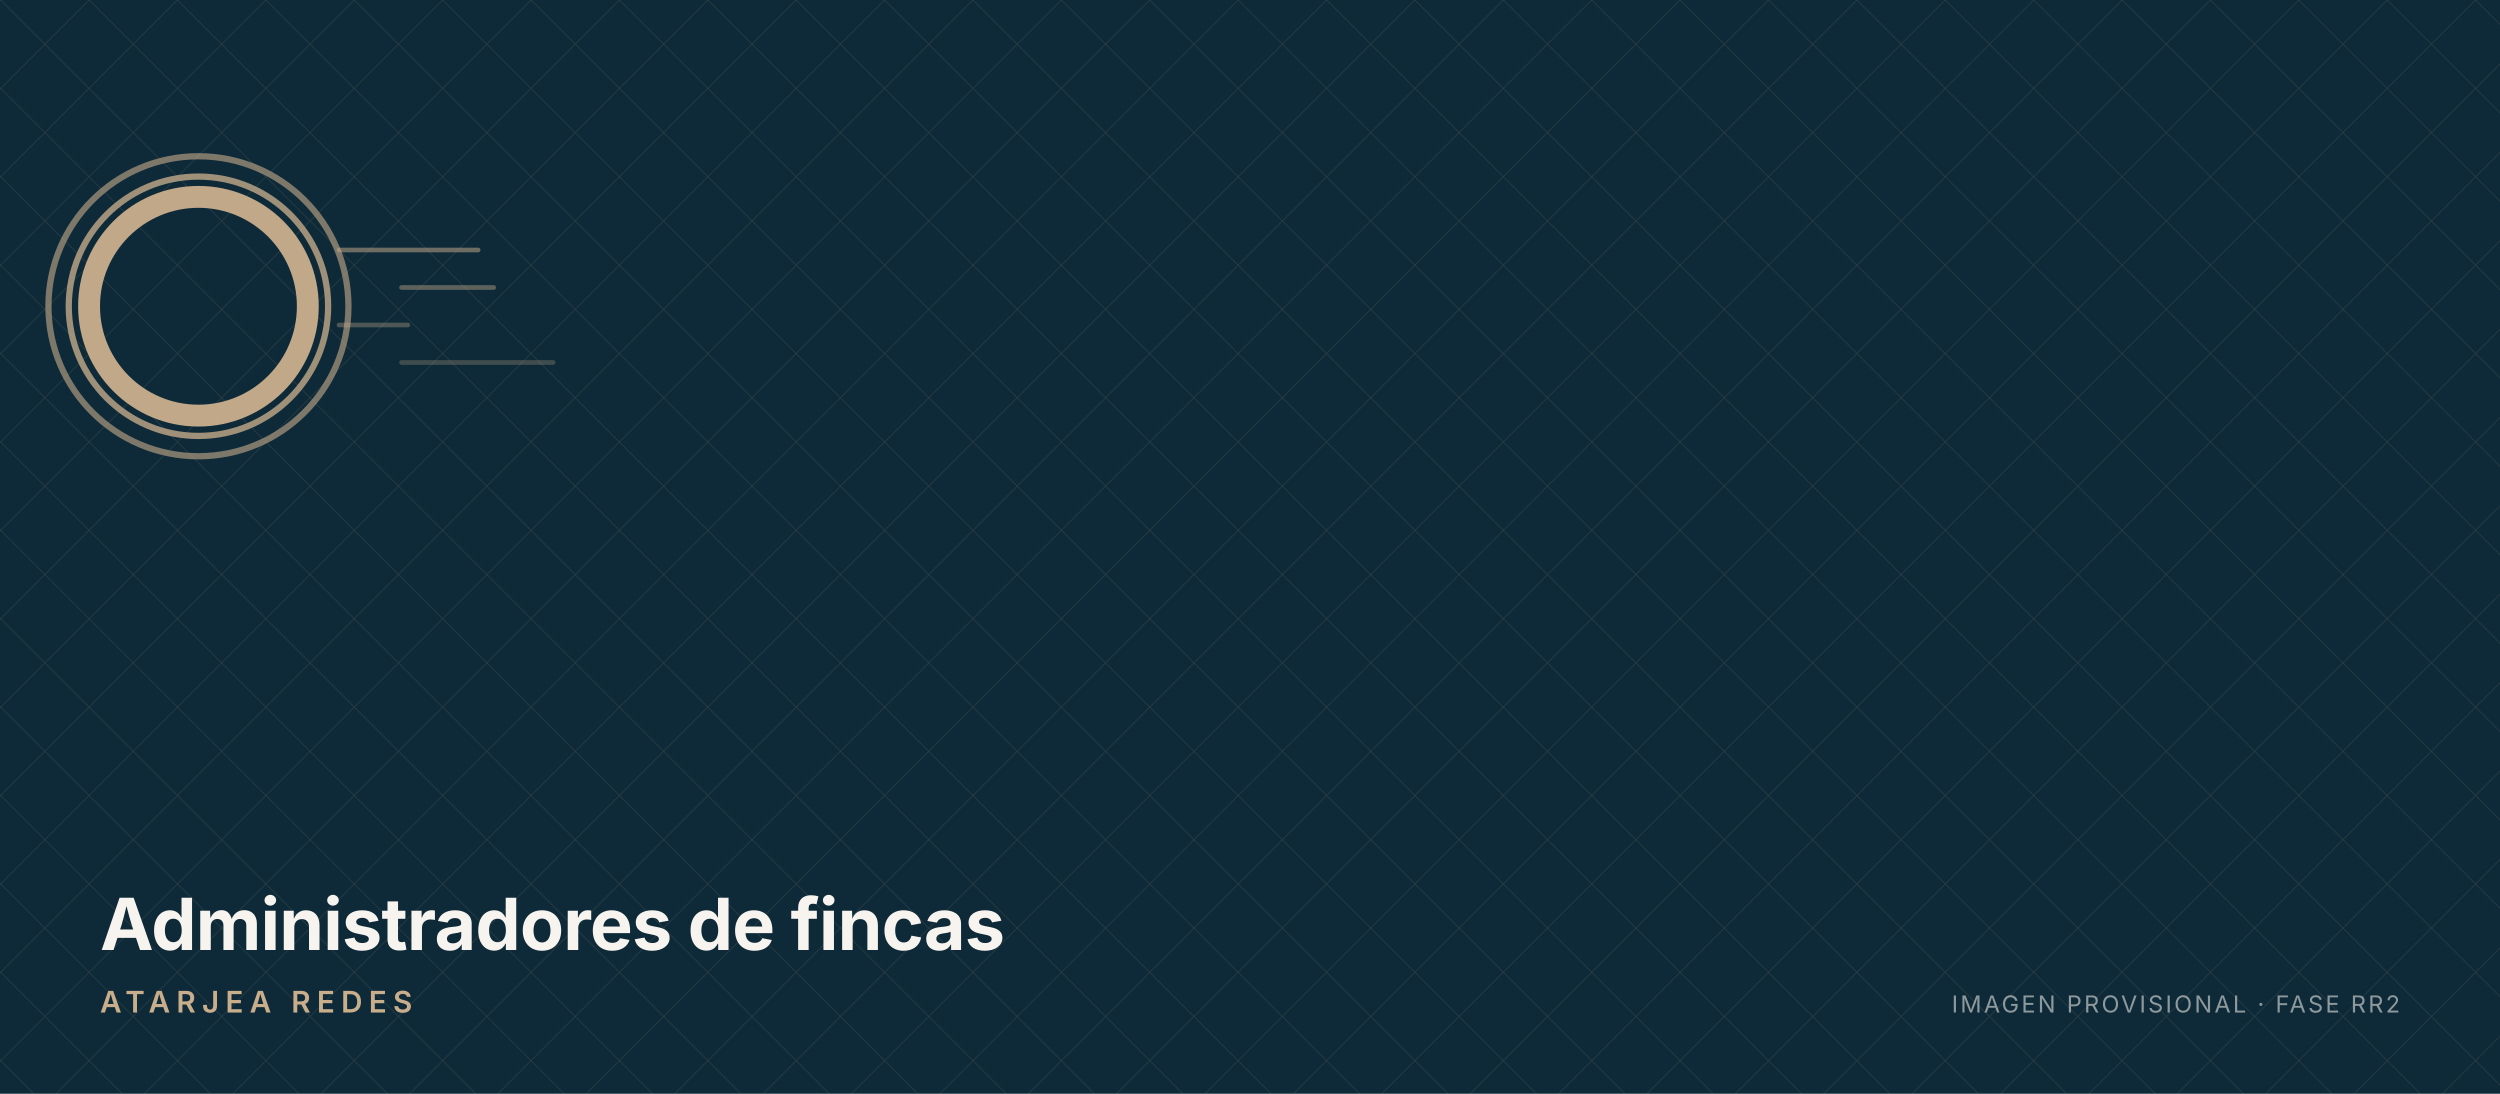
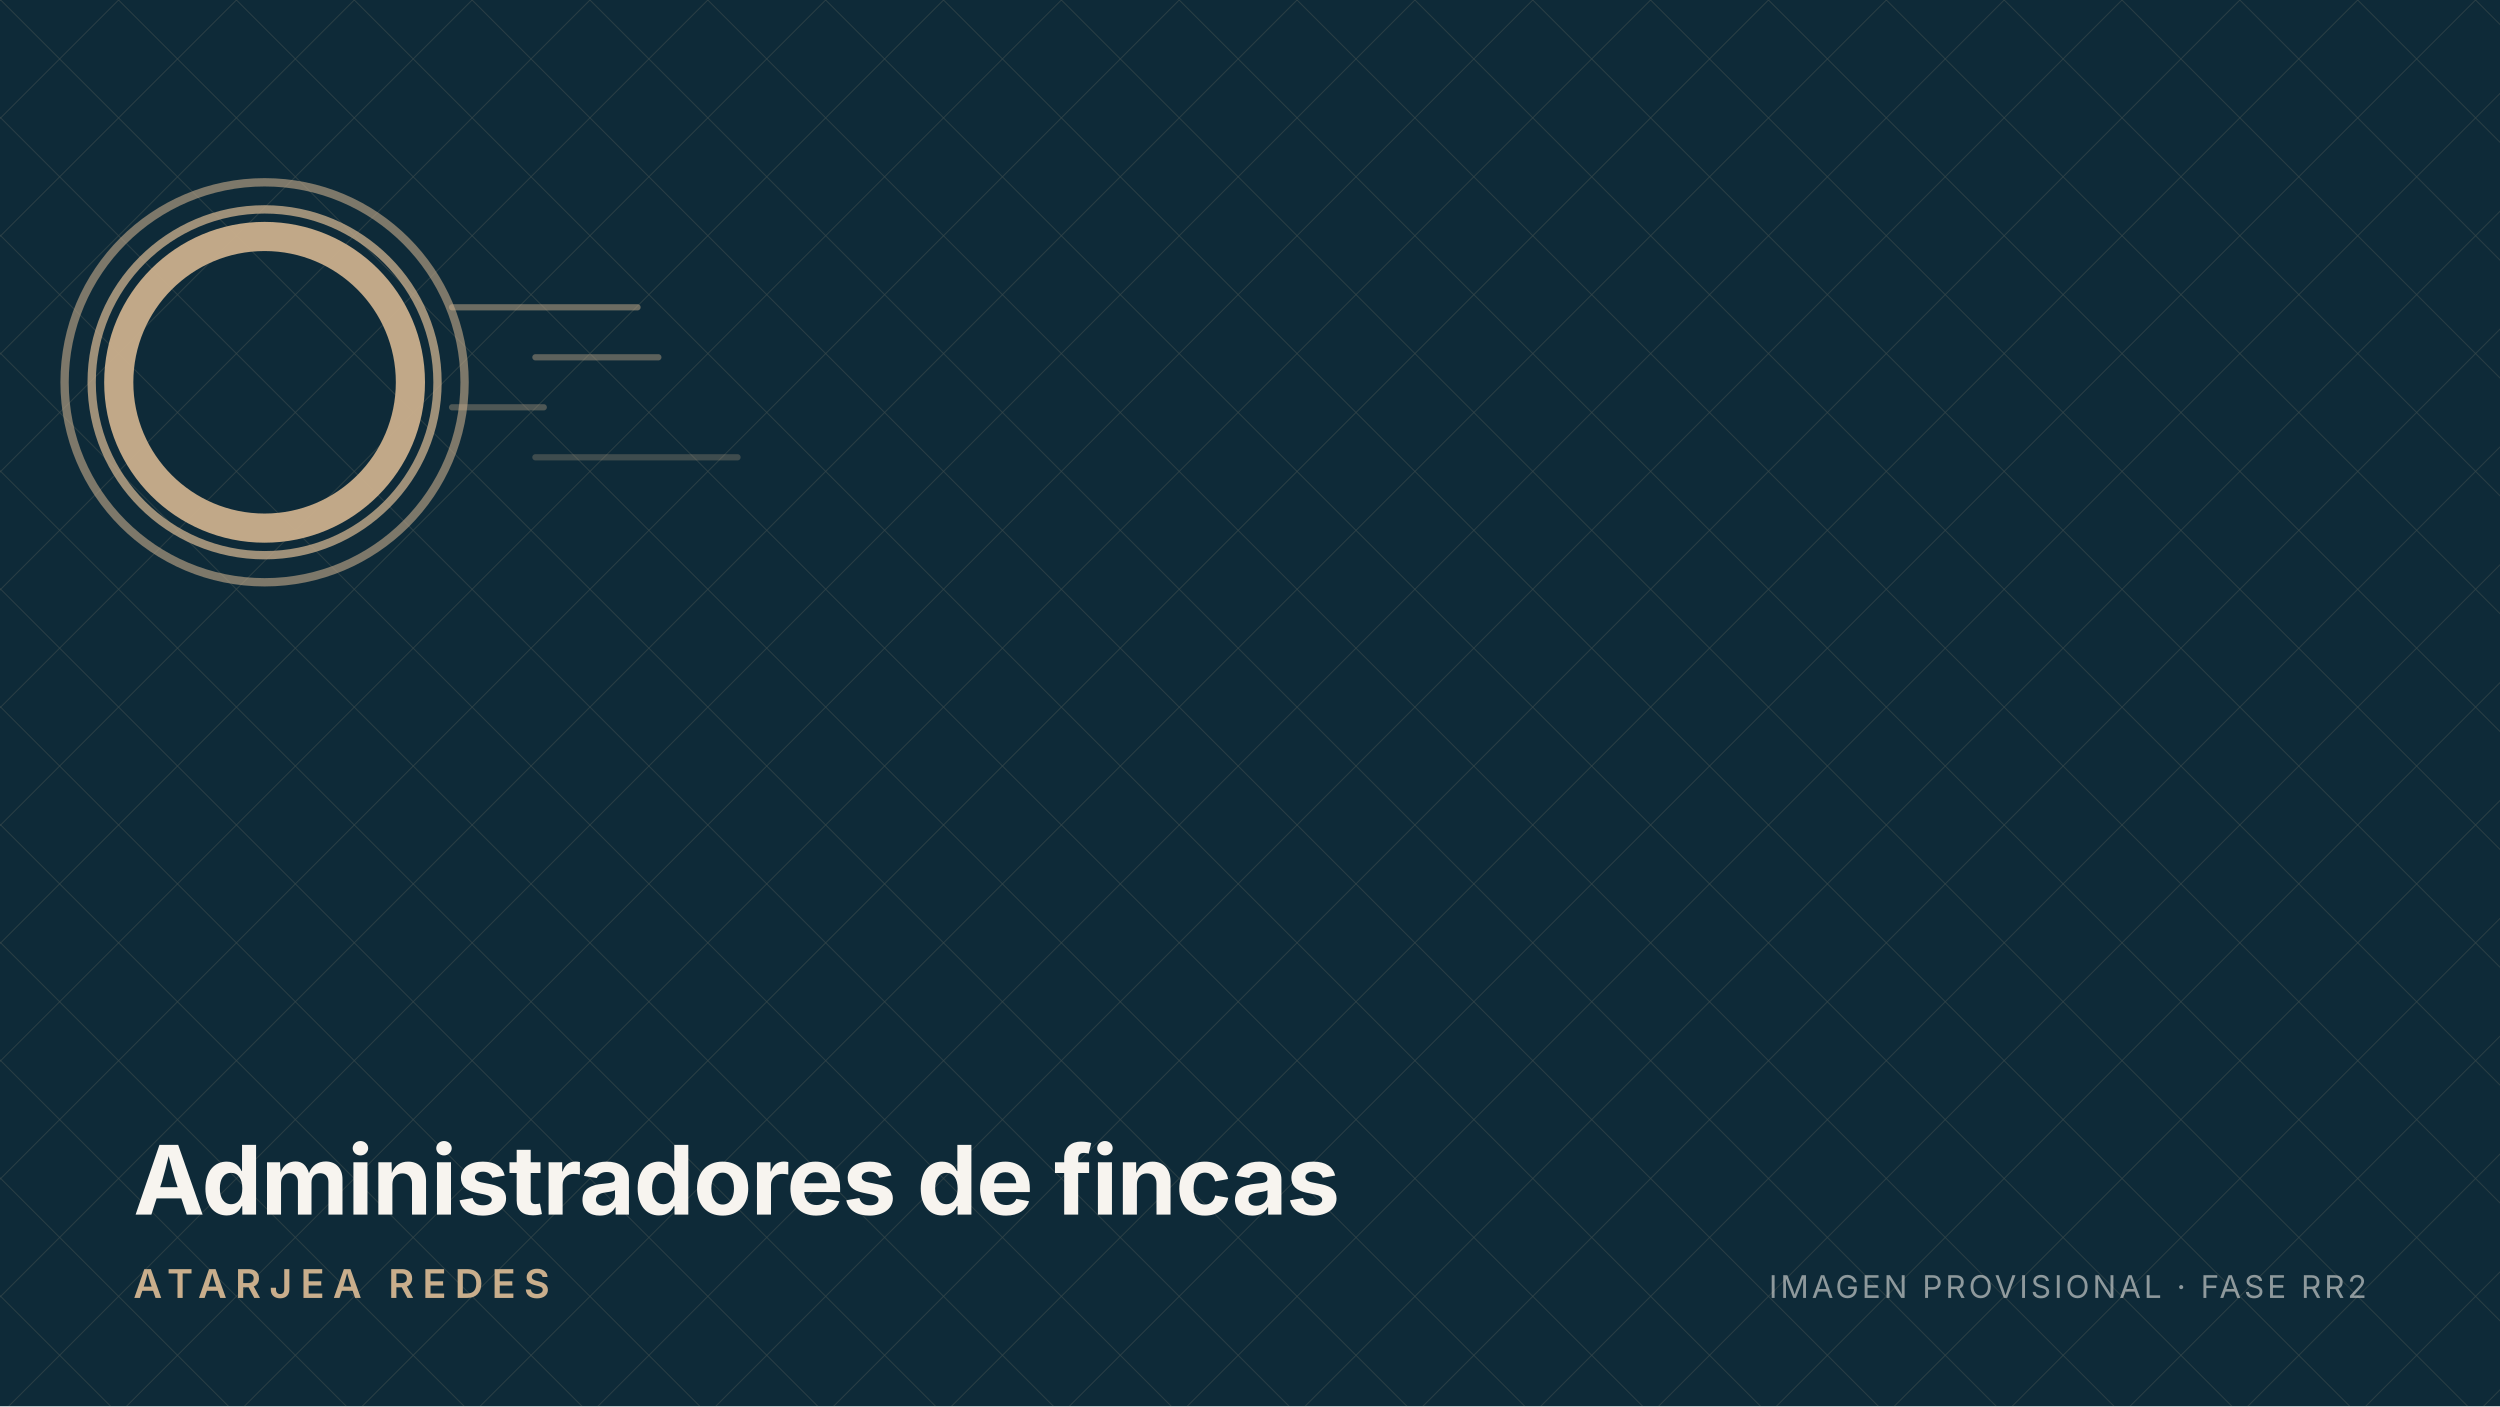
- <svg xmlns="http://www.w3.org/2000/svg" viewBox="0 0 1600 700" width="1600" height="700" role="img" aria-label="Administradores de fincas">
+ <svg xmlns="http://www.w3.org/2000/svg" viewBox="0 0 1200 675" width="1200" height="675" role="img" aria-label="Administradores de fincas">
  <defs>
    <pattern id="g" width="40" height="40" patternUnits="userSpaceOnUse" patternTransform="rotate(-45)">
      <path d="M40 0 L0 0 0 40" fill="none" stroke="#C9AE8C" stroke-width="0.6" opacity="0.22" />
    </pattern>
  </defs>
-   <rect width="1600" height="700" fill="#0E2A38" />
-   <rect width="1600" height="700" fill="url(#g)" />
-   <circle cx="127" cy="196" r="70" fill="none" stroke="#C9AE8C" stroke-width="14" opacity="0.95" />
-   <circle cx="127" cy="196" r="83" fill="none" stroke="#C9AE8C" stroke-width="4" opacity="0.77" />
-   <circle cx="127" cy="196" r="96" fill="none" stroke="#C9AE8C" stroke-width="4" opacity="0.59" />
-   <line x1="217" y1="160" x2="306" y2="160" stroke="#C9AE8C" stroke-width="3" opacity="0.50" stroke-linecap="round" />
-   <line x1="257" y1="184" x2="316" y2="184" stroke="#C9AE8C" stroke-width="3" opacity="0.42" stroke-linecap="round" />
-   <line x1="217" y1="208" x2="261" y2="208" stroke="#C9AE8C" stroke-width="3" opacity="0.34" stroke-linecap="round" />
-   <line x1="257" y1="232" x2="354" y2="232" stroke="#C9AE8C" stroke-width="3" opacity="0.26" stroke-linecap="round" />
-   <text x="64" y="608" fill="#F7F4EF" font-family="Inter, 'IBM Plex Sans', system-ui, sans-serif" font-size="46" font-weight="700" letter-spacing="-0.5">Administradores de fincas</text>
-   <text x="64" y="648" fill="#C9AE8C" font-family="Inter, 'IBM Plex Sans', system-ui, sans-serif" font-size="19" font-weight="600" letter-spacing="4">ATARJEA REDES</text>
-   <text x="1536" y="648" text-anchor="end" fill="#F7F4EF" opacity="0.55" font-family="Inter, system-ui, sans-serif" font-size="15" letter-spacing="1.5">IMAGEN PROVISIONAL · FASE RR2</text>
+   <rect width="1200" height="675" fill="#0E2A38" />
+   <rect width="1200" height="675" fill="url(#g)" />
+   <circle cx="127" cy="183.5" r="70" fill="none" stroke="#C9AE8C" stroke-width="14" opacity="0.95" />
+   <circle cx="127" cy="183.5" r="83" fill="none" stroke="#C9AE8C" stroke-width="4" opacity="0.77" />
+   <circle cx="127" cy="183.5" r="96" fill="none" stroke="#C9AE8C" stroke-width="4" opacity="0.59" />
+   <line x1="217" y1="147.5" x2="306" y2="147.5" stroke="#C9AE8C" stroke-width="3" opacity="0.50" stroke-linecap="round" />
+   <line x1="257" y1="171.5" x2="316" y2="171.5" stroke="#C9AE8C" stroke-width="3" opacity="0.42" stroke-linecap="round" />
+   <line x1="217" y1="195.5" x2="261" y2="195.5" stroke="#C9AE8C" stroke-width="3" opacity="0.34" stroke-linecap="round" />
+   <line x1="257" y1="219.5" x2="354" y2="219.5" stroke="#C9AE8C" stroke-width="3" opacity="0.26" stroke-linecap="round" />
+   <text x="64" y="583" fill="#F7F4EF" font-family="Inter, 'IBM Plex Sans', system-ui, sans-serif" font-size="46" font-weight="700" letter-spacing="-0.5">Administradores de fincas</text>
+   <text x="64" y="623" fill="#C9AE8C" font-family="Inter, 'IBM Plex Sans', system-ui, sans-serif" font-size="19" font-weight="600" letter-spacing="4">ATARJEA REDES</text>
+   <text x="1136" y="623" text-anchor="end" fill="#F7F4EF" opacity="0.55" font-family="Inter, system-ui, sans-serif" font-size="15" letter-spacing="1.5">IMAGEN PROVISIONAL · FASE RR2</text>
</svg>
